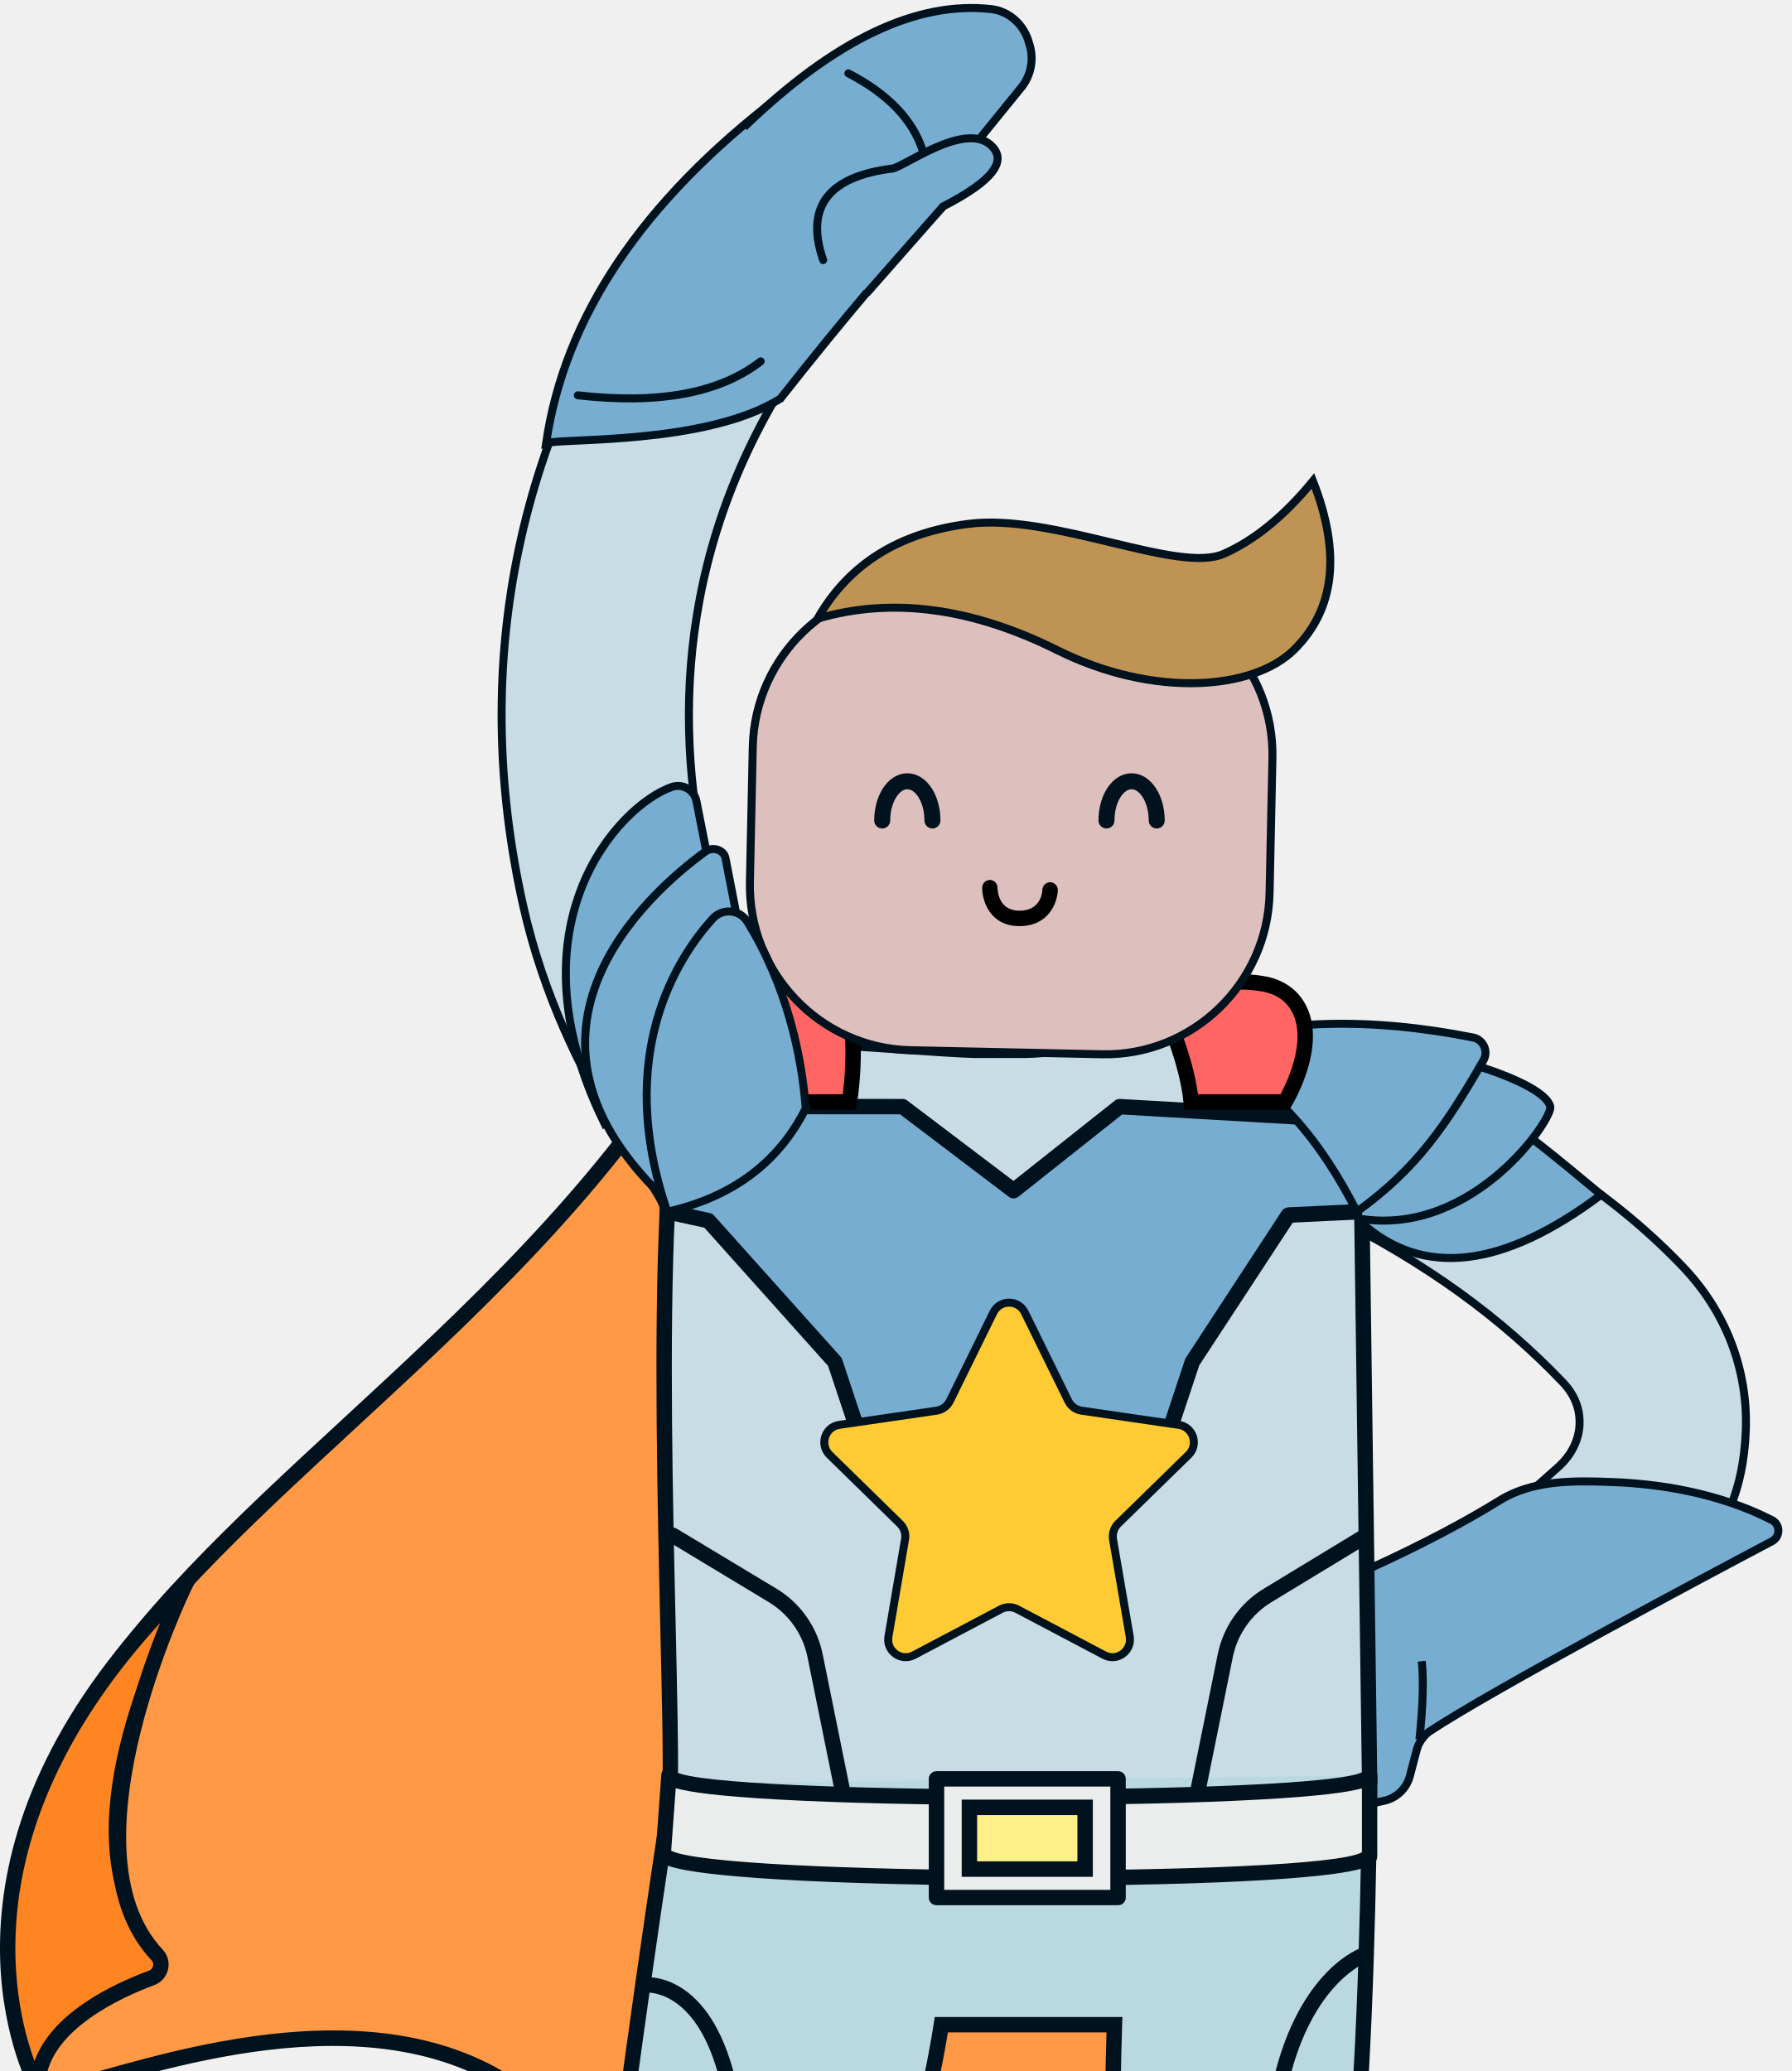
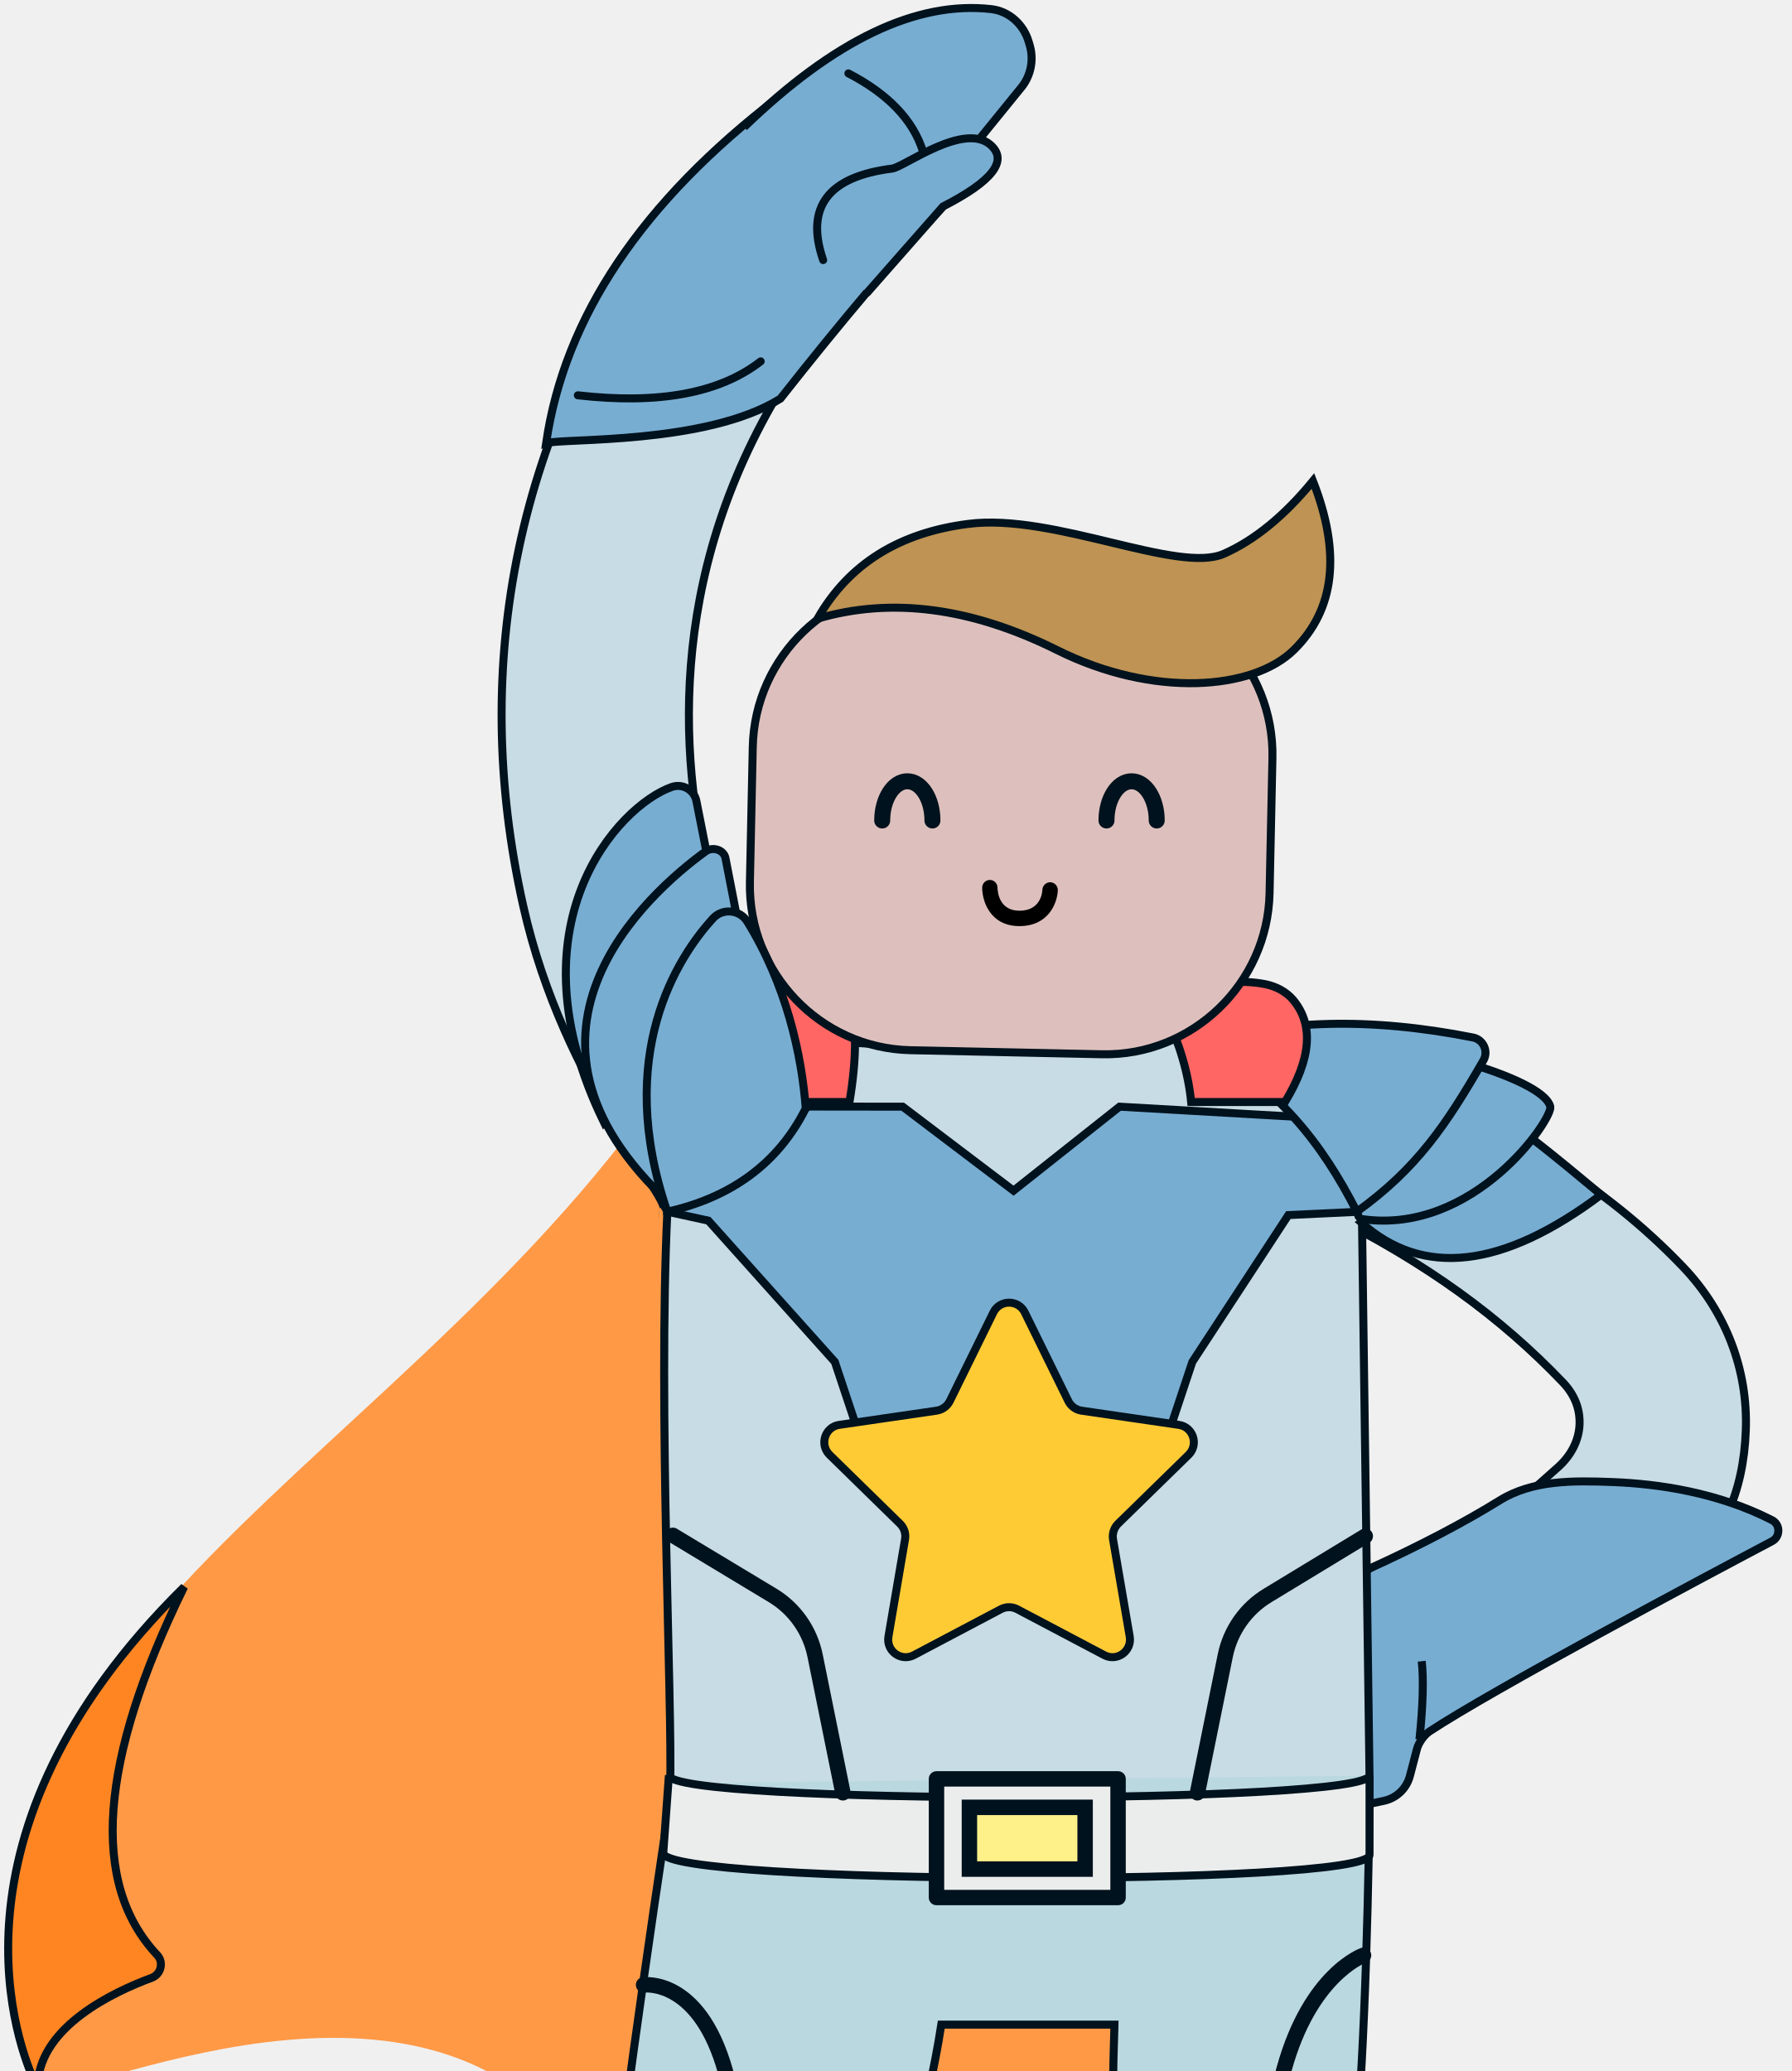
<svg xmlns="http://www.w3.org/2000/svg" width="224" height="259" viewBox="0 0 224 259" fill="none">
  <g clip-path="url(#clip0_98_2)">
-     <path d="M86.231 130.78C53.114 183.655 -13.402 204.748 4.702 261.125C5.889 264.824 50.209 240.975 71.391 267.73C107.958 313.912 145.068 313.167 159.845 306.8C157.236 275.998 154.256 263.62 159.672 233.19C161.836 221.012 164.643 208.932 166.312 196.666C167.524 187.739 168.143 178.726 168.291 169.725C168.439 161.321 168.093 152.555 164.161 145.144C159.796 136.9 154.899 137.583 146.032 134.777C140.121 132.915 120.187 131.587 86.231 130.78Z" fill="#FF9946" stroke="#00121D" />
-     <path fill-rule="evenodd" clip-rule="evenodd" d="M142.621 310.884C137.229 310.884 130.799 310.113 123.515 307.89C104.657 302.13 86.863 288.823 70.639 268.324C55.367 249.032 27.073 256.928 13.471 260.727C7.04 262.514 4.382 263.259 3.788 261.41C-8.058 224.513 15.548 202.699 42.877 177.447C58.038 163.443 73.705 148.967 85.416 130.27L85.713 129.811L86.257 129.823C88.334 129.873 137.427 131.053 146.318 133.858C148.198 134.454 149.929 134.901 151.463 135.298C157.225 136.776 161.38 137.844 165.015 144.684C169.183 152.568 169.393 161.742 169.257 169.737C169.096 179.173 168.428 188.273 167.266 196.802C166.19 204.673 164.632 212.581 163.124 220.229C162.27 224.524 161.392 228.982 160.613 233.365C156.174 258.343 157.411 271.019 159.451 292.049C159.871 296.394 160.353 301.323 160.811 306.724L160.861 307.418L160.23 307.692C157.942 308.672 151.784 310.884 142.621 310.884ZM41.677 253.924C52.745 253.924 64.085 256.952 72.147 267.12C88.124 287.307 105.597 300.404 124.072 306.04C142.114 311.554 154.591 307.867 158.833 306.177C158.4 301.087 157.955 296.594 157.534 292.236C155.481 271.043 154.232 258.256 158.721 233.016C159.5 228.621 160.391 224.165 161.232 219.857C162.74 212.234 164.298 204.35 165.362 196.541C166.512 188.087 167.179 179.061 167.34 169.7C167.464 161.953 167.279 153.064 163.321 145.59C160.082 139.495 156.656 138.613 150.98 137.161C149.434 136.763 147.666 136.316 145.749 135.708C137.6 133.126 92.266 131.909 86.751 131.76C74.942 150.457 59.311 164.896 44.188 178.862C17.403 203.605 -5.746 224.983 5.532 260.566C6.521 260.677 9.786 259.745 12.951 258.863C19.938 256.915 30.672 253.924 41.677 253.924ZM5.618 260.825H5.631H5.618Z" fill="#00121D" />
+     <path d="M86.231 130.78C53.114 183.655 -13.402 204.748 4.702 261.125C5.889 264.824 50.209 240.975 71.391 267.73C107.958 313.912 145.068 313.167 159.845 306.8C157.236 275.998 154.256 263.62 159.672 233.19C161.836 221.012 164.643 208.932 166.312 196.666C167.524 187.739 168.143 178.726 168.291 169.725C168.439 161.321 168.093 152.555 164.161 145.144C159.796 136.9 154.899 137.583 146.032 134.777C140.121 132.915 120.187 131.587 86.231 130.78Z" fill="#FF9946" />
    <path d="M174.745 216.082C171.654 211.44 200.788 205.791 209.58 197.871C215.442 192.582 218.027 186.561 218.311 178.876C218.595 171.29 215.8 164.04 210.47 158.453C200.368 147.888 189.127 141.83 175.487 135.014C170.343 132.444 164.098 134.555 161.538 139.707C158.979 144.871 161.019 149.316 166.163 151.873C178.368 157.969 187.668 164.748 195.458 172.904C197.251 174.791 197.573 176.765 197.523 178.094C197.449 180.08 196.509 181.979 194.865 183.457C188.558 189.143 180.743 195.698 172.458 197.784C166.88 199.187 164.618 203.532 166.015 209.131C167.202 213.873 170.096 216.082 174.745 216.082Z" fill="#C8DCE5" stroke="#00121D" />
    <path d="M171.381 196.107C177.712 193.215 183.104 190.384 187.531 187.641C191.649 185.083 196.743 185.158 201.591 185.344C207.316 185.555 214.798 186.635 221.587 190.111C222.65 190.657 222.637 192.184 221.598 192.743C213.388 197.076 186.578 211.341 178.726 216.554C178.083 216.989 177.39 217.958 177.193 218.716L176.315 222.066C175.907 223.668 174.633 224.885 173.025 225.22L167.114 226.461L166.286 205.568C166.137 201.719 168.091 198.094 171.381 196.107Z" fill="#78ADD2" stroke="#00121D" />
    <path d="M168.083 130.432L170.259 148.433L171.261 222.451C147.703 231.079 118.779 228.41 83.796 223.668C84.118 213.19 82.275 176.094 83.45 151.537L84.068 129.153C93.664 129.327 117.481 131.239 121.883 131.363H128.277C131.999 131.263 135.671 130.419 143.499 130.258C145.75 130.221 147.122 127.154 149.484 127.117L168.083 130.432Z" fill="#C8DCE5" stroke="#00121D" />
-     <path fill-rule="evenodd" clip-rule="evenodd" d="M134.024 229.07C118.493 229.07 101.625 227.059 83.658 224.625L82.805 224.501L82.829 223.632C82.953 219.844 82.78 212.669 82.57 203.594C82.223 188.212 81.729 167.156 82.483 151.489L83.138 128.173L84.091 128.186C90.051 128.298 101.304 129.067 110.343 129.676C115.661 130.036 120.249 130.346 121.906 130.396H128.274C129.696 130.359 131.168 130.197 132.862 130.023C135.471 129.738 138.723 129.39 143.484 129.291C144.251 129.278 145.005 128.645 145.797 127.975C146.798 127.131 147.936 126.175 149.469 126.15H149.556L149.642 126.162L168.946 129.601L171.221 148.422L172.235 223.123L171.592 223.358C160.228 227.518 147.639 229.07 134.024 229.07ZM84.771 222.824C117.59 227.27 146.699 230.174 170.294 221.769L169.292 148.497L167.214 131.252L149.407 128.087C148.591 128.136 147.837 128.782 147.033 129.452C146.069 130.272 144.968 131.203 143.521 131.228C138.847 131.315 135.644 131.662 133.072 131.935C131.328 132.122 129.82 132.283 128.299 132.32H121.881C120.162 132.283 115.772 131.985 110.207 131.6C101.65 131.016 91.114 130.309 85.006 130.147L84.4 151.563C83.658 167.181 84.14 188.2 84.499 203.545C84.684 212.012 84.845 218.828 84.771 222.824Z" fill="#00121D" />
    <path d="M139.999 138.401L126.742 148.904L112.88 138.401L91.512 138.376C87.517 141.604 84.105 145.937 83.449 151.536L88.581 152.654L104.397 170.32L108.923 183.914L126.742 192.282L144.574 183.914L149.1 170.32L161.107 151.958L170.048 151.536C169.479 146.695 166.858 142.809 163.568 139.754L139.999 138.401Z" fill="#78ADD2" stroke="#00121D" />
-     <path fill-rule="evenodd" clip-rule="evenodd" d="M126.745 193.251C126.609 193.251 126.473 193.226 126.349 193.164L108.518 184.784C108.283 184.672 108.097 184.474 108.011 184.213L103.546 170.817L88.077 153.536L83.242 152.48C82.759 152.369 82.438 151.909 82.487 151.425C83.106 146.298 85.937 141.655 90.909 137.632C91.082 137.496 91.292 137.409 91.514 137.409L112.883 137.434C113.081 137.434 113.291 137.496 113.452 137.632L126.733 147.688L139.408 137.645C139.593 137.496 139.816 137.421 140.051 137.434L163.633 138.787C163.855 138.799 164.066 138.899 164.226 139.048C168.196 142.735 170.471 146.894 171.015 151.425C171.04 151.686 170.966 151.959 170.793 152.158C170.62 152.356 170.372 152.48 170.1 152.493L161.654 152.903L149.968 170.743L145.492 184.213C145.405 184.474 145.22 184.672 144.985 184.784L127.153 193.164C127.029 193.226 126.894 193.251 126.745 193.251ZM109.705 183.22L126.745 191.215L143.798 183.22L148.188 170.01C148.212 169.936 148.25 169.861 148.299 169.787L160.306 151.425C160.479 151.177 160.764 151.016 161.073 150.991L168.938 150.618C168.27 147.043 166.329 143.716 163.175 140.699L140.311 139.383L127.351 149.662C127.005 149.935 126.523 149.948 126.176 149.687L112.549 139.358L91.861 139.346C87.73 142.76 85.27 146.596 84.528 150.78L88.782 151.711C88.979 151.748 89.153 151.86 89.289 152.009L105.117 169.675C105.204 169.775 105.265 169.886 105.315 170.01L109.705 183.22Z" fill="#00121D" />
    <path d="M84.121 223.009C77.925 262.96 69.467 328.45 72.101 327.333H93.42C103.313 303.693 114.38 274.668 117.706 253.203H139.359C138.605 276.529 139.619 301.46 141.672 327.333H162.991L169.507 268.237C170.67 257.673 171.264 232.694 171.264 222.066" fill="#BAD8DF" />
    <path d="M84.121 223.009C77.925 262.96 69.467 328.45 72.101 327.333H93.42C103.313 303.693 114.38 274.668 117.706 253.203H139.359C138.605 276.529 139.619 301.46 141.672 327.333H162.991L169.507 268.237C170.67 257.673 171.264 232.694 171.264 222.066" stroke="#00121D" />
-     <path fill-rule="evenodd" clip-rule="evenodd" d="M72.037 328.313C71.79 328.313 71.555 328.239 71.357 328.078C70.639 327.518 69.452 326.589 74.003 289.082C76.489 268.66 80.001 243.283 83.166 222.861C83.253 222.328 83.735 221.966 84.267 222.053C84.799 222.14 85.157 222.626 85.071 223.159C78.616 264.75 71.678 320.169 72.618 326.364H92.787C106.278 294.047 114.118 270.062 116.765 253.053L116.888 252.248H140.359L140.322 253.24C139.642 274.494 140.359 298.432 142.548 326.364H162.123L168.553 268.126C169.716 257.61 170.297 232.929 170.297 222.066C170.297 221.533 170.73 221.098 171.261 221.098C171.793 221.098 172.214 221.533 172.214 222.066C172.214 232.966 171.632 257.747 170.458 268.348L163.842 328.302H140.779L140.705 327.407C138.492 299.448 137.725 275.476 138.368 254.172H118.533C115.726 271.379 107.799 295.452 94.308 327.705L94.061 328.302H72.21C72.148 328.313 72.099 328.313 72.037 328.313ZM72.717 326.774H72.729H72.717Z" fill="#00121D" />
    <path d="M171.258 231.973C171.258 235.97 82.94 235.735 82.94 231.736L83.645 222.016C83.645 225.69 171.258 225.69 171.258 222.016V231.973Z" fill="#EBEDEC" stroke="#00121D" />
-     <path fill-rule="evenodd" clip-rule="evenodd" d="M129.041 235.822C117.293 235.822 105.768 235.537 97.421 235.041C81.988 234.109 81.988 232.855 81.988 231.738L82.693 221.942C82.73 221.433 83.138 221.023 83.682 221.05C84.053 221.06 84.375 221.285 84.523 221.594C89.556 224.513 165.36 224.513 170.393 221.594C170.553 221.272 170.875 221.05 171.258 221.05C171.79 221.05 172.223 221.483 172.223 222.016V231.973C172.223 233.042 172.223 234.257 158.237 235.115C150.644 235.574 140.269 235.822 129.041 235.822ZM83.93 231.44C89.705 234.592 164.704 234.78 170.306 231.651V223.655C168.439 224.165 164.791 224.648 157.631 225.046C149.667 225.493 138.946 225.73 127.458 225.73C115.958 225.73 105.249 225.493 97.285 225.046C89.964 224.637 86.317 224.152 84.499 223.631L83.93 231.44Z" fill="#00121D" />
    <path d="M177.5 217.547C177.945 213.252 178.032 209.987 177.785 207.752L177.5 217.547Z" fill="#4582C5" />
    <path d="M177.5 217.547C177.945 213.252 178.032 209.987 177.785 207.752" stroke="#00121D" />
    <path d="M23.026 198.454C12.379 220.204 11.241 235.55 19.65 244.488C20.515 245.407 20.132 246.922 18.945 247.355C14.184 249.119 5.194 253.366 4.724 260.491C4.712 260.665 4.501 260.715 4.427 260.565C2.461 256.407 -8.409 229.478 23.026 198.454Z" fill="#FE8522" stroke="#00121D" />
-     <path fill-rule="evenodd" clip-rule="evenodd" d="M4.565 261.622C4.144 261.622 3.748 261.374 3.563 260.975C1.152 255.899 -9.236 228.946 22.359 197.772L26.391 193.799L23.893 198.889C23.744 199.199 8.349 231.068 20.344 243.819C20.974 244.489 21.222 245.421 21.011 246.313C20.801 247.219 20.146 247.953 19.28 248.264C15.335 249.727 6.123 253.837 5.678 260.553C5.653 261.075 5.269 261.511 4.762 261.596C4.701 261.609 4.626 261.622 4.565 261.622ZM20.022 202.973C-3.102 228.249 1.424 249.877 4.317 257.773C6.432 251.802 13.938 248.188 18.625 246.451C18.996 246.313 19.107 246.004 19.132 245.867C19.169 245.743 19.206 245.421 18.946 245.147C13.48 239.336 12.38 229.603 15.682 216.219C16.955 211.056 18.674 206.313 20.022 202.973ZM5.294 260.144V260.157V260.144Z" fill="#00121D" />
    <path d="M139.813 237.311H117.109V222.462H139.813V237.311Z" fill="#EBEDEC" stroke="#00121D" />
    <path fill-rule="evenodd" clip-rule="evenodd" d="M139.811 238.268H117.108C116.576 238.268 116.143 237.845 116.143 237.312V222.465C116.143 221.93 116.576 221.507 117.108 221.507H139.811C140.343 221.507 140.776 221.93 140.776 222.465V237.312C140.776 237.845 140.343 238.268 139.811 238.268ZM118.072 236.343H138.847V223.432H118.072V236.343Z" fill="#00121D" />
    <path d="M135.691 233.75H121.223V226.028H135.691V233.75Z" fill="#FFF189" stroke="#00121D" />
    <path fill-rule="evenodd" clip-rule="evenodd" d="M136.657 234.717H120.259V225.06H136.657V234.717ZM122.189 232.781H134.728V226.995H122.189V232.781Z" fill="#00121D" />
    <path d="M156.038 311.727C155.531 311.727 155.111 311.33 155.086 310.808C154.43 298.245 155.852 272.247 159.661 258.454C163.062 246.2 169.913 243.705 170.209 243.607C170.716 243.433 171.248 243.705 171.421 244.202C171.594 244.711 171.335 245.258 170.84 245.432C170.778 245.456 164.62 247.779 161.516 258.977C157.757 272.57 156.347 298.269 157.003 310.71C157.027 311.243 156.619 311.69 156.087 311.727C156.075 311.727 156.063 311.727 156.038 311.727Z" fill="#00121D" />
    <path d="M85.238 312.101C85.151 312.101 85.065 312.088 84.966 312.062C84.459 311.914 84.162 311.38 84.31 310.871C87.81 298.754 93.461 272.385 89.788 259.312C86.784 248.597 80.835 249.17 80.588 249.194C80.056 249.268 79.587 248.882 79.525 248.349C79.45 247.829 79.821 247.343 80.341 247.282C80.662 247.232 88.156 246.375 91.643 258.79C95.427 272.274 89.714 299.102 86.165 311.404C86.041 311.827 85.658 312.101 85.238 312.101Z" fill="#00121D" />
    <path d="M82.359 151.836H82.37H82.359Z" fill="#402318" stroke="#00121D" />
    <path d="M170.218 152.89C177.935 159.805 187.926 158.638 200.218 149.414C193.986 144.212 190.326 141.32 189.225 140.749L170.218 152.89Z" fill="#78ADD2" stroke="#00121D" />
    <path d="M174.125 131.513C173.915 130.06 192.921 134.505 193.861 138.403C194.207 139.88 184.388 154.443 170.39 152.469C169.995 152.42 169.735 152.022 169.821 151.637L174.125 131.513Z" fill="#78ADD2" stroke="#00121D" />
    <path d="M169.674 151.538C165.272 142.922 159.918 136.131 150.272 130.594C160.066 127.491 171.368 127.205 184.204 129.75C185.49 130.011 186.158 131.463 185.503 132.605C180.816 140.737 177.18 146.125 169.674 151.538Z" fill="#78ADD2" stroke="#00121D" />
    <path d="M105.396 225.171C104.95 225.171 104.555 224.862 104.456 224.403L100.981 207.256C100.4 204.376 98.631 201.856 96.121 200.354L83.644 192.83C83.186 192.557 83.038 191.961 83.322 191.514C83.594 191.055 84.176 190.906 84.633 191.179L97.11 198.69C100.078 200.478 102.18 203.458 102.873 206.872L106.348 224.017C106.447 224.537 106.113 225.047 105.593 225.158C105.532 225.171 105.47 225.171 105.396 225.171Z" fill="#00121D" />
    <path d="M149.742 225.171C149.68 225.171 149.618 225.171 149.544 225.158C149.025 225.047 148.691 224.537 148.802 224.017L152.277 206.871C152.97 203.457 155.059 200.477 158.027 198.689L170.232 191.278C170.69 191.005 171.284 191.154 171.556 191.613C171.828 192.072 171.679 192.668 171.222 192.941L159.017 200.353C156.519 201.855 154.738 204.376 154.157 207.256L150.682 224.4C150.595 224.859 150.187 225.171 149.742 225.171Z" fill="#00121D" />
    <path d="M88.072 128.074C92.45 128.645 94.923 131.897 95.455 137.819H106.225C107.981 127.341 106.399 121.146 101.489 119.234L97.433 122.549C92.796 122.462 89.68 124.299 88.072 128.074Z" fill="#FF6664" stroke="#00121D" />
-     <path fill-rule="evenodd" clip-rule="evenodd" d="M107.031 138.788H94.578L94.504 137.906C93.774 129.948 88.173 129.054 87.938 129.029L86.689 128.855L87.183 127.689C89.52 122.214 95.518 121.643 97.088 121.593L101.317 118.129L101.837 118.328C109.85 121.444 107.278 137.31 107.167 137.981L107.031 138.788ZM96.309 136.851H105.386C105.769 133.809 106.746 123.021 101.639 120.351L97.769 123.529L97.41 123.517C97.175 123.505 91.919 123.48 89.459 127.465C91.511 128.21 95.419 130.445 96.309 136.851Z" fill="black" />
    <path d="M145.686 126.683C147.517 130.544 148.605 134.244 148.951 137.82H160.686C163.951 132.444 164.31 128.198 161.737 125.082C160.847 124.014 159.573 123.356 158.226 123.083C155.567 122.562 150.15 122.251 145.686 126.683Z" fill="#FF6664" stroke="#00121D" />
-     <path fill-rule="evenodd" clip-rule="evenodd" d="M161.217 138.788H148.084L147.998 137.906C147.503 132.791 144.844 127.155 144.819 127.105L144.535 126.484L145.017 126C149.741 121.295 155.429 121.556 158.397 122.139C160.054 122.462 161.501 123.294 162.478 124.473C166.719 129.613 161.724 137.968 161.501 138.328L161.217 138.788ZM149.803 136.851H160.128C161.031 135.15 163.875 129.191 160.994 125.702C160.302 124.858 159.25 124.274 158.039 124.039C155.541 123.542 150.854 123.306 146.847 126.919C147.54 128.483 149.234 132.667 149.803 136.851Z" fill="black" />
    <path d="M137.785 131.847L113.857 131.338C102.567 131.102 93.527 121.629 93.775 110.282L94.133 93.41C94.368 82.076 103.816 73 115.094 73.249L139.022 73.758C150.324 74.006 159.364 83.478 159.116 94.813L158.758 111.685C158.523 123.02 149.075 132.095 137.785 131.847Z" fill="#DDC0BD" stroke="#00121D" />
    <path d="M102.228 77.372C106.111 70.569 112.393 66.621 121.098 65.516C131.77 64.15 147.302 71.823 153.052 69.253C156.898 67.552 160.608 64.51 164.182 60.153C167.718 69.178 166.927 76.218 161.807 81.271C156.688 86.311 144.272 87.317 132.203 81.308C121.482 75.969 111.49 74.653 102.228 77.372Z" fill="#BE9353" stroke="#00121D" />
    <path d="M138.364 102.609C138.364 99.903 139.762 97.706 141.505 97.706C143.236 97.706 144.646 99.903 144.646 102.609" stroke="#00121D" stroke-width="2" stroke-linecap="round" />
    <path d="M110.319 102.609C110.319 99.903 111.728 97.706 113.459 97.706C115.203 97.706 116.6 99.903 116.6 102.609" stroke="#00121D" stroke-width="2" stroke-linecap="round" />
    <path fill-rule="evenodd" clip-rule="evenodd" d="M127.481 115.819C123.796 115.819 122.819 112.678 122.819 111.015C122.819 110.481 123.252 110.046 123.784 110.046C124.303 110.046 124.736 110.481 124.736 111.015C124.749 111.486 124.909 113.895 127.481 113.895C130.091 113.895 130.338 111.698 130.35 111.263C130.375 110.729 130.833 110.32 131.352 110.332C131.884 110.357 132.292 110.804 132.279 111.338C132.218 112.889 131.154 115.819 127.481 115.819ZM124.736 111.015H124.749H124.736Z" fill="black" />
    <path d="M82.878 151.439C84.535 150.545 70.536 136.069 65.43 113.3C58.566 82.697 64.823 53.137 83.533 27.798L102.292 41.765C67.062 89.463 100.413 138.117 100.759 138.614L82.878 151.439Z" fill="#C8DCE5" stroke="#00121D" />
    <path d="M128.15 164.139L133.591 175.213C133.913 175.858 134.519 176.305 135.236 176.417L147.404 178.193C149.209 178.453 149.926 180.663 148.628 181.942L139.811 190.558C139.304 191.067 139.069 191.787 139.181 192.507L141.27 204.673C141.567 206.474 139.7 207.839 138.092 206.995L127.198 201.247C126.567 200.912 125.801 200.912 125.158 201.247L114.276 206.995C112.668 207.839 110.788 206.474 111.098 204.673L113.175 192.507C113.299 191.787 113.064 191.067 112.544 190.558L103.74 181.942C102.441 180.663 103.159 178.453 104.952 178.193L117.132 176.417C117.837 176.305 118.455 175.858 118.777 175.213L124.218 164.139C125.022 162.5 127.346 162.5 128.15 164.139Z" fill="#FFCB35" stroke="#00121D" />
    <path d="M88.495 107.316L87.086 100.19C86.814 98.774 85.342 97.942 83.982 98.427C77.304 100.786 63.492 115.683 75.487 140.29L84.093 128.185L88.495 107.316Z" fill="#78ADD2" stroke="#00121D" />
    <path d="M94.279 126.298C94.279 125.603 91.756 112.605 90.718 107.316C90.52 106.285 89.123 105.826 88.207 106.496C81.196 111.599 60.112 129.936 84.93 151.538L94.279 126.298Z" fill="#78ADD2" stroke="#00121D" />
    <path d="M100.758 138.614C100.251 131.91 98.347 123.195 93.438 115.249C92.498 113.734 90.334 113.548 89.134 114.877C84.769 119.681 76.719 131.885 83.446 151.538C91.385 149.75 97.271 145.566 100.758 138.614Z" fill="#78ADD2" stroke="#00121D" />
    <path d="M68.29 55.421C70.293 54.776 88.31 55.657 97.585 49.859C105.35 40.002 112.127 31.994 117.927 25.824L97.387 12.118C80.309 25.191 70.602 39.617 68.29 55.421Z" fill="#78ADD2" stroke="#00121D" />
    <path d="M93.047 15.904C104.337 4.992 114.638 0.075 123.974 1.143C126.212 1.404 128.03 3.092 128.648 5.265L128.784 5.724C129.316 7.611 128.858 9.647 127.56 11.124L119.473 21.081L110.656 27.723" fill="#78ADD2" />
    <path d="M93.047 15.904C104.337 4.992 114.638 0.075 123.974 1.143C126.212 1.404 128.03 3.092 128.648 5.265L128.784 5.724C129.316 7.611 128.858 9.647 127.56 11.124L119.473 21.081L110.656 27.723" stroke="#00121D" />
    <path d="M102.935 32.528C100.659 25.911 103.541 22.087 111.566 21.082C113.038 20.895 120.569 15.185 123.883 18.139C126.084 20.101 124.105 22.659 117.922 25.824L108.45 36.588" fill="#78ADD2" />
    <path d="M102.935 32.528C100.659 25.911 103.541 22.087 111.566 21.082C113.038 20.895 120.569 15.185 123.883 18.139C126.084 20.101 124.105 22.659 117.922 25.824L108.45 36.588" stroke="#00121D" stroke-linecap="round" />
    <path d="M72.258 49.437C82.361 50.592 89.991 49.177 95.123 45.191L72.258 49.437Z" fill="#78ADD2" />
    <path d="M72.258 49.437C82.361 50.592 89.991 49.177 95.123 45.191" stroke="#00121D" stroke-linecap="round" />
    <path d="M106.091 9.176C111.049 11.746 114.166 14.998 115.402 18.897L106.091 9.176Z" fill="#78ADD2" />
    <path d="M106.091 9.176C111.049 11.746 114.166 14.998 115.402 18.897" stroke="#00121D" stroke-linecap="round" />
  </g>
  <defs>
    <clipPath id="clip0_98_2">
      <rect width="224" height="259" fill="white" />
    </clipPath>
  </defs>
</svg>
